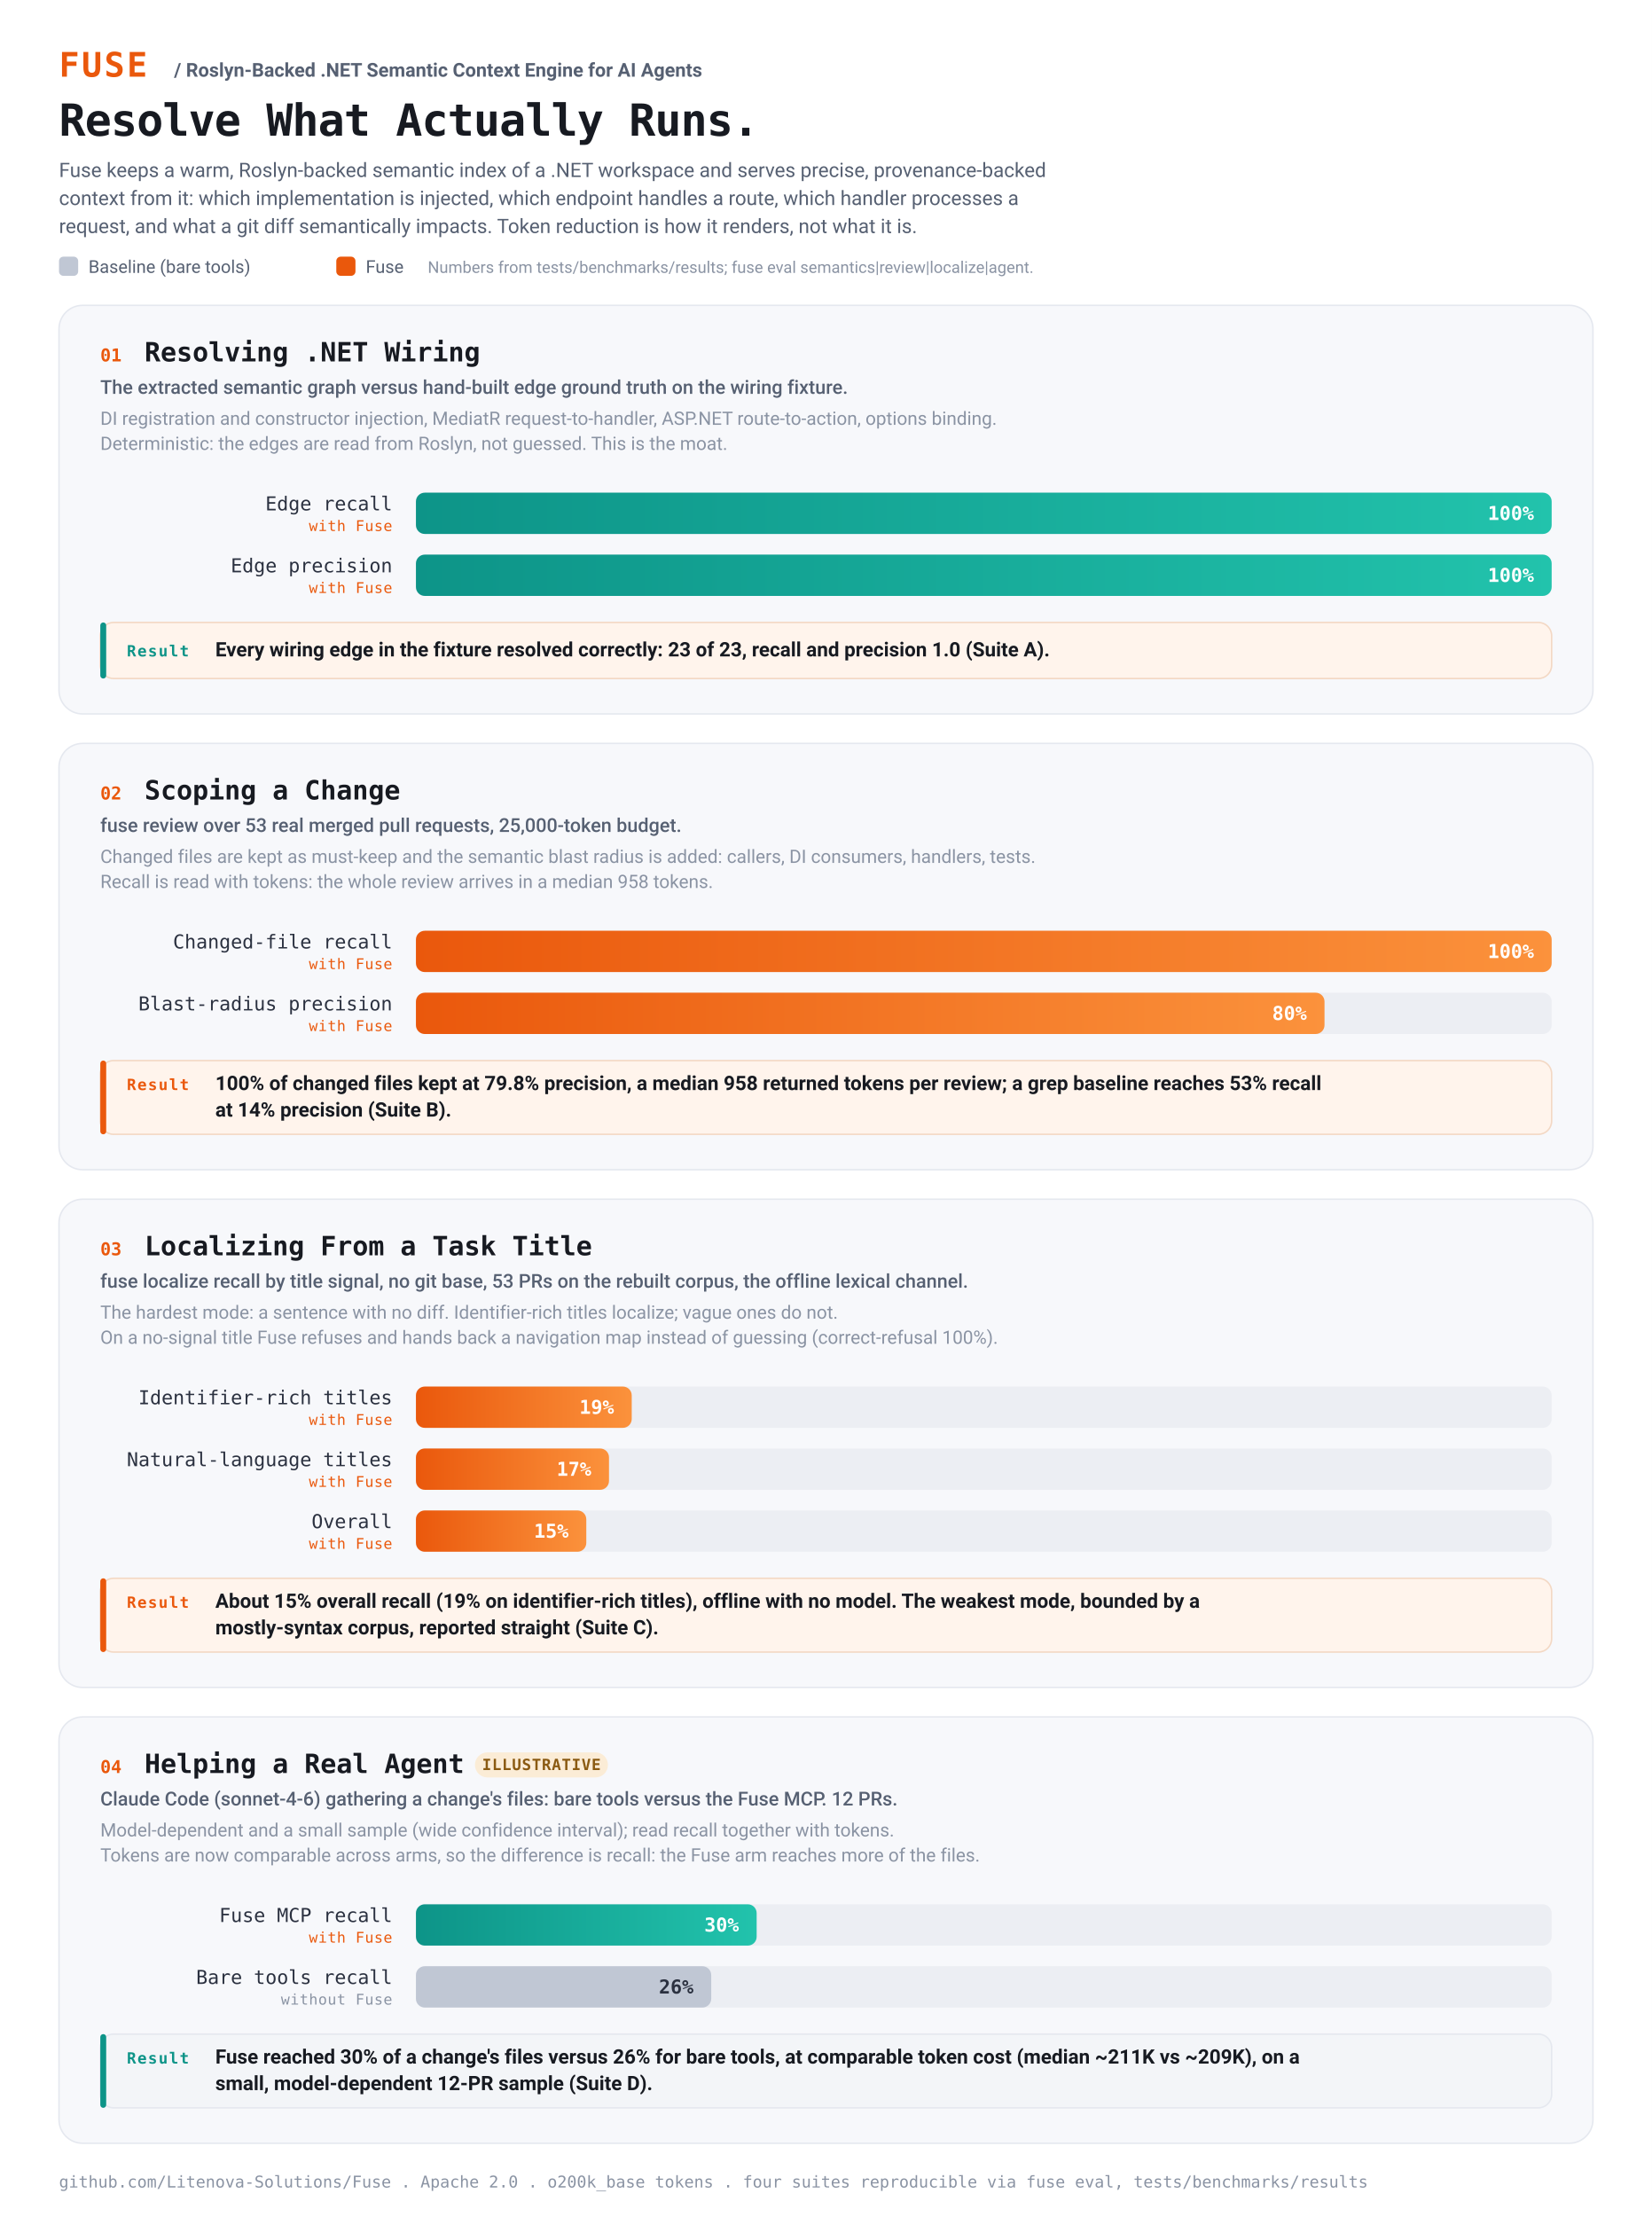
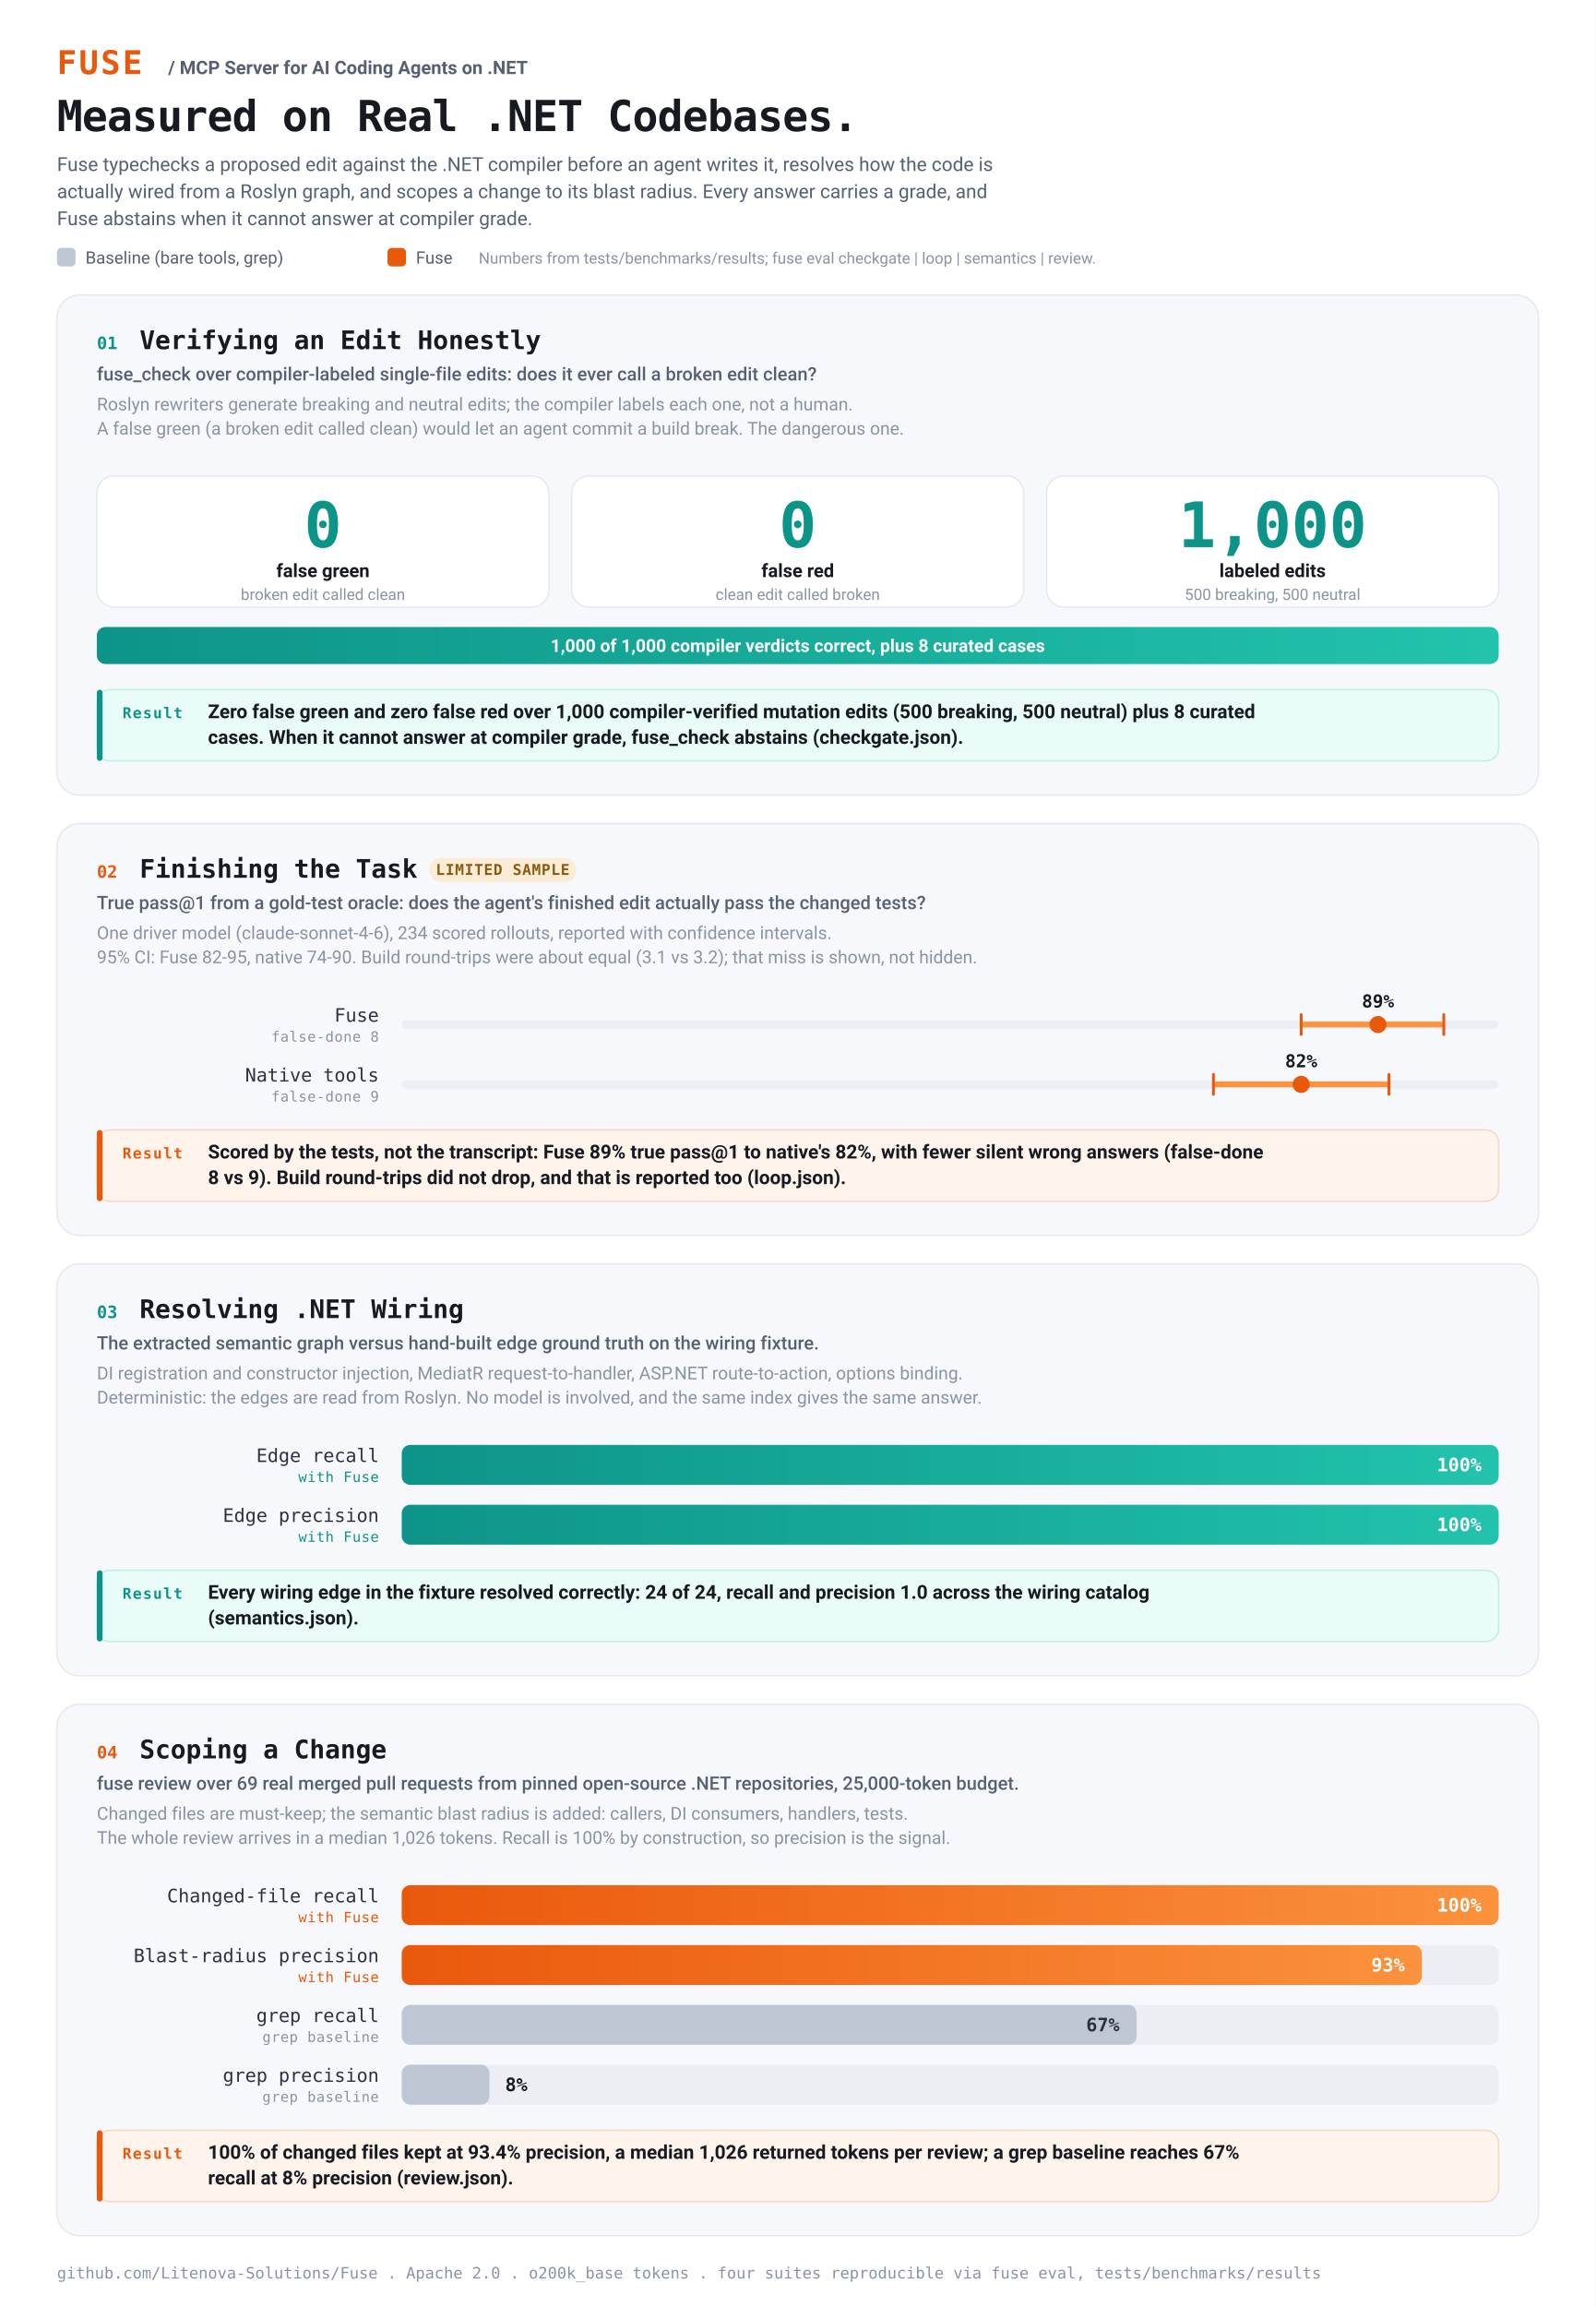
- <svg xmlns="http://www.w3.org/2000/svg" width="1120" height="1503" viewBox="0 0 1120 1503" font-family="system-ui,-apple-system,'Segoe UI',Roboto,sans-serif">
-   <rect x="0" y="0" width="1120" height="1503" fill="#ffffff" />
+ <svg xmlns="http://www.w3.org/2000/svg" width="1120" height="1619" viewBox="0 0 1120 1619" font-family="system-ui,-apple-system,'Segoe UI',Roboto,sans-serif">
+   <rect x="0" y="0" width="1120" height="1619" fill="#ffffff" />
  <text x="40.0" y="52.0" font-family="ui-monospace,'Cascadia Code','SF Mono','JetBrains Mono',Consolas,monospace" font-size="23" fill="#ea580c" text-anchor="start" font-weight="800" letter-spacing="1.5">FUSE</text>
-   <text x="118.0" y="52.0" font-family="system-ui,-apple-system,'Segoe UI',Roboto,sans-serif" font-size="13" fill="#566072" text-anchor="start" font-weight="600">/  Roslyn-Backed .NET Semantic Context Engine for AI Agents</text>
-   <text x="40.0" y="92.0" font-family="ui-monospace,'Cascadia Code','SF Mono','JetBrains Mono',Consolas,monospace" font-size="30" fill="#171a21" text-anchor="start" font-weight="800" letter-spacing="-0.5">Resolve What Actually Runs.</text>
-   <text x="40.0" y="120.0" font-family="system-ui,-apple-system,'Segoe UI',Roboto,sans-serif" font-size="13.5" fill="#566072" text-anchor="start" font-weight="400">Fuse keeps a warm, Roslyn-backed semantic index of a .NET workspace and serves precise, provenance-backed</text>
-   <text x="40.0" y="139.0" font-family="system-ui,-apple-system,'Segoe UI',Roboto,sans-serif" font-size="13.5" fill="#566072" text-anchor="start" font-weight="400">context from it: which implementation is injected, which endpoint handles a route, which handler processes a</text>
-   <text x="40.0" y="158.0" font-family="system-ui,-apple-system,'Segoe UI',Roboto,sans-serif" font-size="13.5" fill="#566072" text-anchor="start" font-weight="400">request, and what a git diff semantically impacts. Token reduction is how it renders, not what it is.</text>
+   <text x="118.0" y="52.0" font-family="system-ui,-apple-system,'Segoe UI',Roboto,sans-serif" font-size="13" fill="#566072" text-anchor="start" font-weight="600">/  MCP Server for AI Coding Agents on .NET</text>
+   <text x="40.0" y="92.0" font-family="ui-monospace,'Cascadia Code','SF Mono','JetBrains Mono',Consolas,monospace" font-size="30" fill="#171a21" text-anchor="start" font-weight="800" letter-spacing="-0.5">Measured on Real .NET Codebases.</text>
+   <text x="40.0" y="120.0" font-family="system-ui,-apple-system,'Segoe UI',Roboto,sans-serif" font-size="13.5" fill="#566072" text-anchor="start" font-weight="400">Fuse typechecks a proposed edit against the .NET compiler before an agent writes it, resolves how the code is</text>
+   <text x="40.0" y="139.0" font-family="system-ui,-apple-system,'Segoe UI',Roboto,sans-serif" font-size="13.5" fill="#566072" text-anchor="start" font-weight="400">actually wired from a Roslyn graph, and scopes a change to its blast radius. Every answer carries a grade, and</text>
+   <text x="40.0" y="158.0" font-family="system-ui,-apple-system,'Segoe UI',Roboto,sans-serif" font-size="13.5" fill="#566072" text-anchor="start" font-weight="400">Fuse abstains when it cannot answer at compiler grade.</text>
  <rect x="40.0" y="174.0" width="13.0" height="13.0" rx="3" fill="#c0c7d4" />
-   <text x="60.0" y="185.0" font-family="system-ui,-apple-system,'Segoe UI',Roboto,sans-serif" font-size="12" fill="#566072" text-anchor="start" font-weight="400">Baseline (bare tools)</text>
-   <rect x="228.0" y="174.0" width="13.0" height="13.0" rx="3" fill="#ea580c" />
-   <text x="248.0" y="185.0" font-family="system-ui,-apple-system,'Segoe UI',Roboto,sans-serif" font-size="12" fill="#566072" text-anchor="start" font-weight="400">Fuse</text>
-   <text x="290.0" y="185.0" font-family="system-ui,-apple-system,'Segoe UI',Roboto,sans-serif" font-size="11" fill="#8a93a3" text-anchor="start" font-weight="400">Numbers from tests/benchmarks/results; fuse eval semantics|review|localize|agent.</text>
-   <rect x="40.0" y="207.0" width="1040.0" height="277.0" rx="16" stroke="#e5e8ef" stroke-width="1" fill="#f7f8fb" />
-   <text x="68.0" y="245.0" font-family="ui-monospace,'Cascadia Code','SF Mono','JetBrains Mono',Consolas,monospace" font-size="12" fill="#ea580c" text-anchor="start" font-weight="700">01</text>
-   <text x="98.0" y="245.0" font-family="ui-monospace,'Cascadia Code','SF Mono','JetBrains Mono',Consolas,monospace" font-size="18" fill="#171a21" text-anchor="start" font-weight="700">Resolving .NET Wiring</text>
-   <text x="68.0" y="267.0" font-family="system-ui,-apple-system,'Segoe UI',Roboto,sans-serif" font-size="13" fill="#566072" text-anchor="start" font-weight="500">The extracted semantic graph versus hand-built edge ground truth on the wiring fixture.</text>
-   <text x="68.0" y="288.0" font-family="system-ui,-apple-system,'Segoe UI',Roboto,sans-serif" font-size="12.5" fill="#8a93a3" text-anchor="start" font-weight="400">DI registration and constructor injection, MediatR request-to-handler, ASP.NET route-to-action, options binding.</text>
-   <text x="68.0" y="305.0" font-family="system-ui,-apple-system,'Segoe UI',Roboto,sans-serif" font-size="12.5" fill="#8a93a3" text-anchor="start" font-weight="400">Deterministic: the edges are read from Roslyn, not guessed. This is the moat.</text>
-   <text x="266.0" y="346.0" font-family="ui-monospace,'Cascadia Code','SF Mono','JetBrains Mono',Consolas,monospace" font-size="13" fill="#2b3140" text-anchor="end" font-weight="500">Edge recall</text>
-   <text x="266.0" y="360.0" font-family="ui-monospace,'Cascadia Code','SF Mono','JetBrains Mono',Consolas,monospace" font-size="10" fill="#ea580c" text-anchor="end" font-weight="400" letter-spacing="0.03em">with Fuse</text>
-   <rect x="282.0" y="334.0" width="770.0" height="28.0" rx="6" fill="#eceef3" />
+   <text x="60.0" y="185.0" font-family="system-ui,-apple-system,'Segoe UI',Roboto,sans-serif" font-size="12" fill="#566072" text-anchor="start" font-weight="400">Baseline (bare tools, grep)</text>
+   <rect x="272.0" y="174.0" width="13.0" height="13.0" rx="3" fill="#ea580c" />
+   <text x="292.0" y="185.0" font-family="system-ui,-apple-system,'Segoe UI',Roboto,sans-serif" font-size="12" fill="#566072" text-anchor="start" font-weight="400">Fuse</text>
+   <text x="336.0" y="185.0" font-family="system-ui,-apple-system,'Segoe UI',Roboto,sans-serif" font-size="11" fill="#8a93a3" text-anchor="start" font-weight="400">Numbers from tests/benchmarks/results; fuse eval checkgate | loop | semantics | review.</text>
+   <rect x="40.0" y="207.0" width="1040.0" height="351.0" rx="16" stroke="#e5e8ef" stroke-width="1" fill="#f7f8fb" />
+   <text x="68.0" y="245.0" font-family="ui-monospace,'Cascadia Code','SF Mono','JetBrains Mono',Consolas,monospace" font-size="12" fill="#0d9488" text-anchor="start" font-weight="700">01</text>
+   <text x="98.0" y="245.0" font-family="ui-monospace,'Cascadia Code','SF Mono','JetBrains Mono',Consolas,monospace" font-size="18" fill="#171a21" text-anchor="start" font-weight="700">Verifying an Edit Honestly</text>
+   <text x="68.0" y="267.0" font-family="system-ui,-apple-system,'Segoe UI',Roboto,sans-serif" font-size="13" fill="#566072" text-anchor="start" font-weight="500">fuse_check over compiler-labeled single-file edits: does it ever call a broken edit clean?</text>
+   <text x="68.0" y="288.0" font-family="system-ui,-apple-system,'Segoe UI',Roboto,sans-serif" font-size="12.5" fill="#8a93a3" text-anchor="start" font-weight="400">Roslyn rewriters generate breaking and neutral edits; the compiler labels each one, not a human.</text>
+   <text x="68.0" y="305.0" font-family="system-ui,-apple-system,'Segoe UI',Roboto,sans-serif" font-size="12.5" fill="#8a93a3" text-anchor="start" font-weight="400">A false green (a broken edit called clean) would let an agent commit a build break. The dangerous one.</text>
+   <rect x="68.0" y="334.0" width="317.3" height="92.0" rx="12" stroke="#e5e8ef" stroke-width="1" fill="#ffffff" />
+   <text x="226.7" y="384.0" font-family="ui-monospace,'Cascadia Code','SF Mono','JetBrains Mono',Consolas,monospace" font-size="44" fill="#0d9488" text-anchor="middle" font-weight="800">0</text>
+   <text x="226.7" y="405.0" font-family="system-ui,-apple-system,'Segoe UI',Roboto,sans-serif" font-size="13" fill="#171a21" text-anchor="middle" font-weight="700">false green</text>
+   <text x="226.7" y="421.0" font-family="system-ui,-apple-system,'Segoe UI',Roboto,sans-serif" font-size="11" fill="#8a93a3" text-anchor="middle" font-weight="400">broken edit called clean</text>
+   <rect x="401.3" y="334.0" width="317.3" height="92.0" rx="12" stroke="#e5e8ef" stroke-width="1" fill="#ffffff" />
+   <text x="560.0" y="384.0" font-family="ui-monospace,'Cascadia Code','SF Mono','JetBrains Mono',Consolas,monospace" font-size="44" fill="#0d9488" text-anchor="middle" font-weight="800">0</text>
+   <text x="560.0" y="405.0" font-family="system-ui,-apple-system,'Segoe UI',Roboto,sans-serif" font-size="13" fill="#171a21" text-anchor="middle" font-weight="700">false red</text>
+   <text x="560.0" y="421.0" font-family="system-ui,-apple-system,'Segoe UI',Roboto,sans-serif" font-size="11" fill="#8a93a3" text-anchor="middle" font-weight="400">clean edit called broken</text>
+   <rect x="734.7" y="334.0" width="317.3" height="92.0" rx="12" stroke="#e5e8ef" stroke-width="1" fill="#ffffff" />
+   <text x="893.3" y="384.0" font-family="ui-monospace,'Cascadia Code','SF Mono','JetBrains Mono',Consolas,monospace" font-size="44" fill="#0d9488" text-anchor="middle" font-weight="800">1,000</text>
+   <text x="893.3" y="405.0" font-family="system-ui,-apple-system,'Segoe UI',Roboto,sans-serif" font-size="13" fill="#171a21" text-anchor="middle" font-weight="700">labeled edits</text>
+   <text x="893.3" y="421.0" font-family="system-ui,-apple-system,'Segoe UI',Roboto,sans-serif" font-size="11" fill="#8a93a3" text-anchor="middle" font-weight="400">500 breaking, 500 neutral</text>
+   <rect x="68.0" y="440.0" width="984.0" height="26.0" rx="6" fill="#eceef3" />
  <linearGradient id="g1" x1="0" y1="0" x2="1" y2="0">
    <stop offset="0" stop-color="#0d9488" />
    <stop offset="1" stop-color="#22c3ac" />
  </linearGradient>
-   <rect x="282.0" y="334.0" width="770.0" height="28.0" rx="6" fill="url(#g1)" />
-   <text x="1040.0" y="352.5" font-family="ui-monospace,'Cascadia Code','SF Mono','JetBrains Mono',Consolas,monospace" font-size="13" fill="#ffffff" text-anchor="end" font-weight="700">100%</text>
-   <text x="266.0" y="388.0" font-family="ui-monospace,'Cascadia Code','SF Mono','JetBrains Mono',Consolas,monospace" font-size="13" fill="#2b3140" text-anchor="end" font-weight="500">Edge precision</text>
-   <text x="266.0" y="402.0" font-family="ui-monospace,'Cascadia Code','SF Mono','JetBrains Mono',Consolas,monospace" font-size="10" fill="#ea580c" text-anchor="end" font-weight="400" letter-spacing="0.03em">with Fuse</text>
-   <rect x="282.0" y="376.0" width="770.0" height="28.0" rx="6" fill="#eceef3" />
+   <rect x="68.0" y="440.0" width="984.0" height="26.0" rx="6" fill="url(#g1)" />
+   <text x="560.0" y="457.5" font-family="system-ui,-apple-system,'Segoe UI',Roboto,sans-serif" font-size="12.5" fill="#ffffff" text-anchor="middle" font-weight="700">1,000 of 1,000 compiler verdicts correct, plus 8 curated cases</text>
+   <rect x="68.0" y="484.0" width="984.0" height="50.0" rx="9" stroke="#bfeee4" stroke-width="1" fill="#eafcf8" />
+   <rect x="68.0" y="484.0" width="4.0" height="50.0" rx="2" fill="#0d9488" />
+   <text x="86.0" y="504.0" font-family="ui-monospace,'Cascadia Code','SF Mono','JetBrains Mono',Consolas,monospace" font-size="10.5" fill="#0d9488" text-anchor="start" font-weight="700" letter-spacing="0.08em">Result</text>
+   <text x="146.0" y="504.0" font-family="system-ui,-apple-system,'Segoe UI',Roboto,sans-serif" font-size="13.5" fill="#171a21" text-anchor="start" font-weight="600">Zero false green and zero false red over 1,000 compiler-verified mutation edits (500 breaking, 500 neutral) plus 8 curated</text>
+   <text x="146.0" y="522.0" font-family="system-ui,-apple-system,'Segoe UI',Roboto,sans-serif" font-size="13.5" fill="#171a21" text-anchor="start" font-weight="600">cases. When it cannot answer at compiler grade, fuse_check abstains (checkgate.json).</text>
+   <rect x="40.0" y="578.0" width="1040.0" height="289.0" rx="16" stroke="#e5e8ef" stroke-width="1" fill="#f7f8fb" />
+   <text x="68.0" y="616.0" font-family="ui-monospace,'Cascadia Code','SF Mono','JetBrains Mono',Consolas,monospace" font-size="12" fill="#ea580c" text-anchor="start" font-weight="700">02</text>
+   <text x="98.0" y="616.0" font-family="ui-monospace,'Cascadia Code','SF Mono','JetBrains Mono',Consolas,monospace" font-size="18" fill="#171a21" text-anchor="start" font-weight="700">Finishing the Task</text>
+   <rect x="301.2" y="602.0" width="103.4" height="17.0" rx="8.5" fill="#fbecd6" />
+   <text x="352.9" y="614.0" font-family="ui-monospace,'Cascadia Code','SF Mono','JetBrains Mono',Consolas,monospace" font-size="10.5" fill="#8a5a12" text-anchor="middle" font-weight="600" letter-spacing="0.04em">LIMITED SAMPLE</text>
+   <text x="68.0" y="638.0" font-family="system-ui,-apple-system,'Segoe UI',Roboto,sans-serif" font-size="13" fill="#566072" text-anchor="start" font-weight="500">True pass@1 from a gold-test oracle: does the agent's finished edit actually pass the changed tests?</text>
+   <text x="68.0" y="659.0" font-family="system-ui,-apple-system,'Segoe UI',Roboto,sans-serif" font-size="12.5" fill="#8a93a3" text-anchor="start" font-weight="400">One driver model (claude-sonnet-4-6), 234 scored rollouts, reported with confidence intervals.</text>
+   <text x="68.0" y="676.0" font-family="system-ui,-apple-system,'Segoe UI',Roboto,sans-serif" font-size="12.5" fill="#8a93a3" text-anchor="start" font-weight="400">95% CI: Fuse 82-95, native 74-90. Build round-trips were about equal (3.1 vs 3.2); that miss is shown, not hidden.</text>
+   <text x="266.0" y="717.0" font-family="ui-monospace,'Cascadia Code','SF Mono','JetBrains Mono',Consolas,monospace" font-size="13" fill="#2b3140" text-anchor="end" font-weight="500">Fuse</text>
+   <text x="266.0" y="731.0" font-family="ui-monospace,'Cascadia Code','SF Mono','JetBrains Mono',Consolas,monospace" font-size="10" fill="#8a93a3" text-anchor="end" font-weight="400" letter-spacing="0.03em">false-done 8</text>
+   <rect x="282.0" y="716.0" width="770.0" height="6.0" rx="3" fill="#eceef3" />
+   <rect x="913.4" y="717.0" width="100.1" height="4.0" rx="2" fill="#fb923c" />
+   <line x1="913.4" y1="712.0" x2="913.4" y2="726.0" stroke="#ea580c" stroke-width="2" stroke-linecap="round" />
+   <line x1="1013.5" y1="712.0" x2="1013.5" y2="726.0" stroke="#ea580c" stroke-width="2" stroke-linecap="round" />
+   <circle cx="967.3" cy="719.0" r="6" fill="#ea580c" />
+   <text x="967.3" y="707.0" font-family="ui-monospace,'Cascadia Code','SF Mono','JetBrains Mono',Consolas,monospace" font-size="12.5" fill="#171a21" text-anchor="middle" font-weight="700">89%</text>
+   <text x="266.0" y="759.0" font-family="ui-monospace,'Cascadia Code','SF Mono','JetBrains Mono',Consolas,monospace" font-size="13" fill="#2b3140" text-anchor="end" font-weight="500">Native tools</text>
+   <text x="266.0" y="773.0" font-family="ui-monospace,'Cascadia Code','SF Mono','JetBrains Mono',Consolas,monospace" font-size="10" fill="#8a93a3" text-anchor="end" font-weight="400" letter-spacing="0.03em">false-done 9</text>
+   <rect x="282.0" y="758.0" width="770.0" height="6.0" rx="3" fill="#eceef3" />
+   <rect x="851.8" y="759.0" width="123.2" height="4.0" rx="2" fill="#fb923c" />
+   <line x1="851.8" y1="754.0" x2="851.8" y2="768.0" stroke="#ea580c" stroke-width="2" stroke-linecap="round" />
+   <line x1="975.0" y1="754.0" x2="975.0" y2="768.0" stroke="#ea580c" stroke-width="2" stroke-linecap="round" />
+   <circle cx="913.4" cy="761.0" r="6" fill="#ea580c" />
+   <text x="913.4" y="749.0" font-family="ui-monospace,'Cascadia Code','SF Mono','JetBrains Mono',Consolas,monospace" font-size="12.5" fill="#171a21" text-anchor="middle" font-weight="700">82%</text>
+   <rect x="68.0" y="793.0" width="984.0" height="50.0" rx="9" stroke="#f3d8c4" stroke-width="1" fill="#fff4ec" />
+   <rect x="68.0" y="793.0" width="4.0" height="50.0" rx="2" fill="#ea580c" />
+   <text x="86.0" y="813.0" font-family="ui-monospace,'Cascadia Code','SF Mono','JetBrains Mono',Consolas,monospace" font-size="10.5" fill="#ea580c" text-anchor="start" font-weight="700" letter-spacing="0.08em">Result</text>
+   <text x="146.0" y="813.0" font-family="system-ui,-apple-system,'Segoe UI',Roboto,sans-serif" font-size="13.5" fill="#171a21" text-anchor="start" font-weight="600">Scored by the tests, not the transcript: Fuse 89% true pass@1 to native's 82%, with fewer silent wrong answers (false-done</text>
+   <text x="146.0" y="831.0" font-family="system-ui,-apple-system,'Segoe UI',Roboto,sans-serif" font-size="13.5" fill="#171a21" text-anchor="start" font-weight="600">8 vs 9). Build round-trips did not drop, and that is reported too (loop.json).</text>
+   <rect x="40.0" y="887.0" width="1040.0" height="289.0" rx="16" stroke="#e5e8ef" stroke-width="1" fill="#f7f8fb" />
+   <text x="68.0" y="925.0" font-family="ui-monospace,'Cascadia Code','SF Mono','JetBrains Mono',Consolas,monospace" font-size="12" fill="#0d9488" text-anchor="start" font-weight="700">03</text>
+   <text x="98.0" y="925.0" font-family="ui-monospace,'Cascadia Code','SF Mono','JetBrains Mono',Consolas,monospace" font-size="18" fill="#171a21" text-anchor="start" font-weight="700">Resolving .NET Wiring</text>
+   <text x="68.0" y="947.0" font-family="system-ui,-apple-system,'Segoe UI',Roboto,sans-serif" font-size="13" fill="#566072" text-anchor="start" font-weight="500">The extracted semantic graph versus hand-built edge ground truth on the wiring fixture.</text>
+   <text x="68.0" y="968.0" font-family="system-ui,-apple-system,'Segoe UI',Roboto,sans-serif" font-size="12.5" fill="#8a93a3" text-anchor="start" font-weight="400">DI registration and constructor injection, MediatR request-to-handler, ASP.NET route-to-action, options binding.</text>
+   <text x="68.0" y="985.0" font-family="system-ui,-apple-system,'Segoe UI',Roboto,sans-serif" font-size="12.5" fill="#8a93a3" text-anchor="start" font-weight="400">Deterministic: the edges are read from Roslyn. No model is involved, and the same index gives the same answer.</text>
+   <text x="266.0" y="1026.0" font-family="ui-monospace,'Cascadia Code','SF Mono','JetBrains Mono',Consolas,monospace" font-size="13" fill="#2b3140" text-anchor="end" font-weight="500">Edge recall</text>
+   <text x="266.0" y="1040.0" font-family="ui-monospace,'Cascadia Code','SF Mono','JetBrains Mono',Consolas,monospace" font-size="10" fill="#0d9488" text-anchor="end" font-weight="400" letter-spacing="0.03em">with Fuse</text>
+   <rect x="282.0" y="1014.0" width="770.0" height="28.0" rx="6" fill="#eceef3" />
  <linearGradient id="g2" x1="0" y1="0" x2="1" y2="0">
    <stop offset="0" stop-color="#0d9488" />
    <stop offset="1" stop-color="#22c3ac" />
  </linearGradient>
-   <rect x="282.0" y="376.0" width="770.0" height="28.0" rx="6" fill="url(#g2)" />
-   <text x="1040.0" y="394.5" font-family="ui-monospace,'Cascadia Code','SF Mono','JetBrains Mono',Consolas,monospace" font-size="13" fill="#ffffff" text-anchor="end" font-weight="700">100%</text>
-   <rect x="68.0" y="422.0" width="984.0" height="38.0" rx="9" stroke="#f3d8c4" stroke-width="1" fill="#fff4ec" />
-   <rect x="68.0" y="422.0" width="4.0" height="38.0" rx="2" fill="#0d9488" />
-   <text x="86.0" y="445.0" font-family="ui-monospace,'Cascadia Code','SF Mono','JetBrains Mono',Consolas,monospace" font-size="10.5" fill="#0d9488" text-anchor="start" font-weight="700" letter-spacing="0.08em">Result</text>
-   <text x="146.0" y="445.0" font-family="system-ui,-apple-system,'Segoe UI',Roboto,sans-serif" font-size="13.5" fill="#171a21" text-anchor="start" font-weight="600">Every wiring edge in the fixture resolved correctly: 23 of 23, recall and precision 1.0 (Suite A).</text>
-   <rect x="40.0" y="504.0" width="1040.0" height="289.0" rx="16" stroke="#e5e8ef" stroke-width="1" fill="#f7f8fb" />
-   <text x="68.0" y="542.0" font-family="ui-monospace,'Cascadia Code','SF Mono','JetBrains Mono',Consolas,monospace" font-size="12" fill="#ea580c" text-anchor="start" font-weight="700">02</text>
-   <text x="98.0" y="542.0" font-family="ui-monospace,'Cascadia Code','SF Mono','JetBrains Mono',Consolas,monospace" font-size="18" fill="#171a21" text-anchor="start" font-weight="700">Scoping a Change</text>
-   <text x="68.0" y="564.0" font-family="system-ui,-apple-system,'Segoe UI',Roboto,sans-serif" font-size="13" fill="#566072" text-anchor="start" font-weight="500">fuse review over 53 real merged pull requests, 25,000-token budget.</text>
-   <text x="68.0" y="585.0" font-family="system-ui,-apple-system,'Segoe UI',Roboto,sans-serif" font-size="12.5" fill="#8a93a3" text-anchor="start" font-weight="400">Changed files are kept as must-keep and the semantic blast radius is added: callers, DI consumers, handlers, tests.</text>
-   <text x="68.0" y="602.0" font-family="system-ui,-apple-system,'Segoe UI',Roboto,sans-serif" font-size="12.5" fill="#8a93a3" text-anchor="start" font-weight="400">Recall is read with tokens: the whole review arrives in a median 958 tokens.</text>
-   <text x="266.0" y="643.0" font-family="ui-monospace,'Cascadia Code','SF Mono','JetBrains Mono',Consolas,monospace" font-size="13" fill="#2b3140" text-anchor="end" font-weight="500">Changed-file recall</text>
-   <text x="266.0" y="657.0" font-family="ui-monospace,'Cascadia Code','SF Mono','JetBrains Mono',Consolas,monospace" font-size="10" fill="#ea580c" text-anchor="end" font-weight="400" letter-spacing="0.03em">with Fuse</text>
-   <rect x="282.0" y="631.0" width="770.0" height="28.0" rx="6" fill="#eceef3" />
+   <rect x="282.0" y="1014.0" width="770.0" height="28.0" rx="6" fill="url(#g2)" />
+   <text x="1040.0" y="1032.5" font-family="ui-monospace,'Cascadia Code','SF Mono','JetBrains Mono',Consolas,monospace" font-size="13" fill="#ffffff" text-anchor="end" font-weight="700">100%</text>
+   <text x="266.0" y="1068.0" font-family="ui-monospace,'Cascadia Code','SF Mono','JetBrains Mono',Consolas,monospace" font-size="13" fill="#2b3140" text-anchor="end" font-weight="500">Edge precision</text>
+   <text x="266.0" y="1082.0" font-family="ui-monospace,'Cascadia Code','SF Mono','JetBrains Mono',Consolas,monospace" font-size="10" fill="#0d9488" text-anchor="end" font-weight="400" letter-spacing="0.03em">with Fuse</text>
+   <rect x="282.0" y="1056.0" width="770.0" height="28.0" rx="6" fill="#eceef3" />
  <linearGradient id="g3" x1="0" y1="0" x2="1" y2="0">
-     <stop offset="0" stop-color="#ea580c" />
-     <stop offset="1" stop-color="#fb923c" />
+     <stop offset="0" stop-color="#0d9488" />
+     <stop offset="1" stop-color="#22c3ac" />
  </linearGradient>
-   <rect x="282.0" y="631.0" width="770.0" height="28.0" rx="6" fill="url(#g3)" />
-   <text x="1040.0" y="649.5" font-family="ui-monospace,'Cascadia Code','SF Mono','JetBrains Mono',Consolas,monospace" font-size="13" fill="#ffffff" text-anchor="end" font-weight="700">100%</text>
-   <text x="266.0" y="685.0" font-family="ui-monospace,'Cascadia Code','SF Mono','JetBrains Mono',Consolas,monospace" font-size="13" fill="#2b3140" text-anchor="end" font-weight="500">Blast-radius precision</text>
-   <text x="266.0" y="699.0" font-family="ui-monospace,'Cascadia Code','SF Mono','JetBrains Mono',Consolas,monospace" font-size="10" fill="#ea580c" text-anchor="end" font-weight="400" letter-spacing="0.03em">with Fuse</text>
-   <rect x="282.0" y="673.0" width="770.0" height="28.0" rx="6" fill="#eceef3" />
+   <rect x="282.0" y="1056.0" width="770.0" height="28.0" rx="6" fill="url(#g3)" />
+   <text x="1040.0" y="1074.5" font-family="ui-monospace,'Cascadia Code','SF Mono','JetBrains Mono',Consolas,monospace" font-size="13" fill="#ffffff" text-anchor="end" font-weight="700">100%</text>
+   <rect x="68.0" y="1102.0" width="984.0" height="50.0" rx="9" stroke="#bfeee4" stroke-width="1" fill="#eafcf8" />
+   <rect x="68.0" y="1102.0" width="4.0" height="50.0" rx="2" fill="#0d9488" />
+   <text x="86.0" y="1122.0" font-family="ui-monospace,'Cascadia Code','SF Mono','JetBrains Mono',Consolas,monospace" font-size="10.5" fill="#0d9488" text-anchor="start" font-weight="700" letter-spacing="0.08em">Result</text>
+   <text x="146.0" y="1122.0" font-family="system-ui,-apple-system,'Segoe UI',Roboto,sans-serif" font-size="13.5" fill="#171a21" text-anchor="start" font-weight="600">Every wiring edge in the fixture resolved correctly: 24 of 24, recall and precision 1.0 across the wiring catalog</text>
+   <text x="146.0" y="1140.0" font-family="system-ui,-apple-system,'Segoe UI',Roboto,sans-serif" font-size="13.5" fill="#171a21" text-anchor="start" font-weight="600">(semantics.json).</text>
+   <rect x="40.0" y="1196.0" width="1040.0" height="373.0" rx="16" stroke="#e5e8ef" stroke-width="1" fill="#f7f8fb" />
+   <text x="68.0" y="1234.0" font-family="ui-monospace,'Cascadia Code','SF Mono','JetBrains Mono',Consolas,monospace" font-size="12" fill="#ea580c" text-anchor="start" font-weight="700">04</text>
+   <text x="98.0" y="1234.0" font-family="ui-monospace,'Cascadia Code','SF Mono','JetBrains Mono',Consolas,monospace" font-size="18" fill="#171a21" text-anchor="start" font-weight="700">Scoping a Change</text>
+   <text x="68.0" y="1256.0" font-family="system-ui,-apple-system,'Segoe UI',Roboto,sans-serif" font-size="13" fill="#566072" text-anchor="start" font-weight="500">fuse review over 69 real merged pull requests from pinned open-source .NET repositories, 25,000-token budget.</text>
+   <text x="68.0" y="1277.0" font-family="system-ui,-apple-system,'Segoe UI',Roboto,sans-serif" font-size="12.5" fill="#8a93a3" text-anchor="start" font-weight="400">Changed files are must-keep; the semantic blast radius is added: callers, DI consumers, handlers, tests.</text>
+   <text x="68.0" y="1294.0" font-family="system-ui,-apple-system,'Segoe UI',Roboto,sans-serif" font-size="12.5" fill="#8a93a3" text-anchor="start" font-weight="400">The whole review arrives in a median 1,026 tokens. Recall is 100% by construction, so precision is the signal.</text>
+   <text x="266.0" y="1335.0" font-family="ui-monospace,'Cascadia Code','SF Mono','JetBrains Mono',Consolas,monospace" font-size="13" fill="#2b3140" text-anchor="end" font-weight="500">Changed-file recall</text>
+   <text x="266.0" y="1349.0" font-family="ui-monospace,'Cascadia Code','SF Mono','JetBrains Mono',Consolas,monospace" font-size="10" fill="#ea580c" text-anchor="end" font-weight="400" letter-spacing="0.03em">with Fuse</text>
+   <rect x="282.0" y="1323.0" width="770.0" height="28.0" rx="6" fill="#eceef3" />
  <linearGradient id="g4" x1="0" y1="0" x2="1" y2="0">
    <stop offset="0" stop-color="#ea580c" />
    <stop offset="1" stop-color="#fb923c" />
  </linearGradient>
-   <rect x="282.0" y="673.0" width="616.0" height="28.0" rx="6" fill="url(#g4)" />
-   <text x="886.0" y="691.5" font-family="ui-monospace,'Cascadia Code','SF Mono','JetBrains Mono',Consolas,monospace" font-size="13" fill="#ffffff" text-anchor="end" font-weight="700">80%</text>
-   <rect x="68.0" y="719.0" width="984.0" height="50.0" rx="9" stroke="#f3d8c4" stroke-width="1" fill="#fff4ec" />
-   <rect x="68.0" y="719.0" width="4.0" height="50.0" rx="2" fill="#ea580c" />
-   <text x="86.0" y="739.0" font-family="ui-monospace,'Cascadia Code','SF Mono','JetBrains Mono',Consolas,monospace" font-size="10.5" fill="#ea580c" text-anchor="start" font-weight="700" letter-spacing="0.08em">Result</text>
-   <text x="146.0" y="739.0" font-family="system-ui,-apple-system,'Segoe UI',Roboto,sans-serif" font-size="13.5" fill="#171a21" text-anchor="start" font-weight="600">100% of changed files kept at 79.8% precision, a median 958 returned tokens per review; a grep baseline reaches 53% recall</text>
-   <text x="146.0" y="757.0" font-family="system-ui,-apple-system,'Segoe UI',Roboto,sans-serif" font-size="13.5" fill="#171a21" text-anchor="start" font-weight="600">at 14% precision (Suite B).</text>
-   <rect x="40.0" y="813.0" width="1040.0" height="331.0" rx="16" stroke="#e5e8ef" stroke-width="1" fill="#f7f8fb" />
-   <text x="68.0" y="851.0" font-family="ui-monospace,'Cascadia Code','SF Mono','JetBrains Mono',Consolas,monospace" font-size="12" fill="#ea580c" text-anchor="start" font-weight="700">03</text>
-   <text x="98.0" y="851.0" font-family="ui-monospace,'Cascadia Code','SF Mono','JetBrains Mono',Consolas,monospace" font-size="18" fill="#171a21" text-anchor="start" font-weight="700">Localizing From a Task Title</text>
-   <text x="68.0" y="873.0" font-family="system-ui,-apple-system,'Segoe UI',Roboto,sans-serif" font-size="13" fill="#566072" text-anchor="start" font-weight="500">fuse localize recall by title signal, no git base, 53 PRs on the rebuilt corpus, the offline lexical channel.</text>
-   <text x="68.0" y="894.0" font-family="system-ui,-apple-system,'Segoe UI',Roboto,sans-serif" font-size="12.5" fill="#8a93a3" text-anchor="start" font-weight="400">The hardest mode: a sentence with no diff. Identifier-rich titles localize; vague ones do not.</text>
-   <text x="68.0" y="911.0" font-family="system-ui,-apple-system,'Segoe UI',Roboto,sans-serif" font-size="12.5" fill="#8a93a3" text-anchor="start" font-weight="400">On a no-signal title Fuse refuses and hands back a navigation map instead of guessing (correct-refusal 100%).</text>
-   <text x="266.0" y="952.0" font-family="ui-monospace,'Cascadia Code','SF Mono','JetBrains Mono',Consolas,monospace" font-size="13" fill="#2b3140" text-anchor="end" font-weight="500">Identifier-rich titles</text>
-   <text x="266.0" y="966.0" font-family="ui-monospace,'Cascadia Code','SF Mono','JetBrains Mono',Consolas,monospace" font-size="10" fill="#ea580c" text-anchor="end" font-weight="400" letter-spacing="0.03em">with Fuse</text>
-   <rect x="282.0" y="940.0" width="770.0" height="28.0" rx="6" fill="#eceef3" />
+   <rect x="282.0" y="1323.0" width="770.0" height="28.0" rx="6" fill="url(#g4)" />
+   <text x="1040.0" y="1341.5" font-family="ui-monospace,'Cascadia Code','SF Mono','JetBrains Mono',Consolas,monospace" font-size="13" fill="#ffffff" text-anchor="end" font-weight="700">100%</text>
+   <text x="266.0" y="1377.0" font-family="ui-monospace,'Cascadia Code','SF Mono','JetBrains Mono',Consolas,monospace" font-size="13" fill="#2b3140" text-anchor="end" font-weight="500">Blast-radius precision</text>
+   <text x="266.0" y="1391.0" font-family="ui-monospace,'Cascadia Code','SF Mono','JetBrains Mono',Consolas,monospace" font-size="10" fill="#ea580c" text-anchor="end" font-weight="400" letter-spacing="0.03em">with Fuse</text>
+   <rect x="282.0" y="1365.0" width="770.0" height="28.0" rx="6" fill="#eceef3" />
  <linearGradient id="g5" x1="0" y1="0" x2="1" y2="0">
    <stop offset="0" stop-color="#ea580c" />
    <stop offset="1" stop-color="#fb923c" />
  </linearGradient>
-   <rect x="282.0" y="940.0" width="146.3" height="28.0" rx="6" fill="url(#g5)" />
-   <text x="416.3" y="958.5" font-family="ui-monospace,'Cascadia Code','SF Mono','JetBrains Mono',Consolas,monospace" font-size="13" fill="#ffffff" text-anchor="end" font-weight="700">19%</text>
-   <text x="266.0" y="994.0" font-family="ui-monospace,'Cascadia Code','SF Mono','JetBrains Mono',Consolas,monospace" font-size="13" fill="#2b3140" text-anchor="end" font-weight="500">Natural-language titles</text>
-   <text x="266.0" y="1008.0" font-family="ui-monospace,'Cascadia Code','SF Mono','JetBrains Mono',Consolas,monospace" font-size="10" fill="#ea580c" text-anchor="end" font-weight="400" letter-spacing="0.03em">with Fuse</text>
-   <rect x="282.0" y="982.0" width="770.0" height="28.0" rx="6" fill="#eceef3" />
-   <linearGradient id="g6" x1="0" y1="0" x2="1" y2="0">
-     <stop offset="0" stop-color="#ea580c" />
-     <stop offset="1" stop-color="#fb923c" />
-   </linearGradient>
-   <rect x="282.0" y="982.0" width="130.9" height="28.0" rx="6" fill="url(#g6)" />
-   <text x="400.9" y="1000.5" font-family="ui-monospace,'Cascadia Code','SF Mono','JetBrains Mono',Consolas,monospace" font-size="13" fill="#ffffff" text-anchor="end" font-weight="700">17%</text>
-   <text x="266.0" y="1036.0" font-family="ui-monospace,'Cascadia Code','SF Mono','JetBrains Mono',Consolas,monospace" font-size="13" fill="#2b3140" text-anchor="end" font-weight="500">Overall</text>
-   <text x="266.0" y="1050.0" font-family="ui-monospace,'Cascadia Code','SF Mono','JetBrains Mono',Consolas,monospace" font-size="10" fill="#ea580c" text-anchor="end" font-weight="400" letter-spacing="0.03em">with Fuse</text>
-   <rect x="282.0" y="1024.0" width="770.0" height="28.0" rx="6" fill="#eceef3" />
-   <linearGradient id="g7" x1="0" y1="0" x2="1" y2="0">
-     <stop offset="0" stop-color="#ea580c" />
-     <stop offset="1" stop-color="#fb923c" />
-   </linearGradient>
-   <rect x="282.0" y="1024.0" width="115.5" height="28.0" rx="6" fill="url(#g7)" />
-   <text x="385.5" y="1042.5" font-family="ui-monospace,'Cascadia Code','SF Mono','JetBrains Mono',Consolas,monospace" font-size="13" fill="#ffffff" text-anchor="end" font-weight="700">15%</text>
-   <rect x="68.0" y="1070.0" width="984.0" height="50.0" rx="9" stroke="#f3d8c4" stroke-width="1" fill="#fff4ec" />
-   <rect x="68.0" y="1070.0" width="4.0" height="50.0" rx="2" fill="#ea580c" />
-   <text x="86.0" y="1090.0" font-family="ui-monospace,'Cascadia Code','SF Mono','JetBrains Mono',Consolas,monospace" font-size="10.5" fill="#ea580c" text-anchor="start" font-weight="700" letter-spacing="0.08em">Result</text>
-   <text x="146.0" y="1090.0" font-family="system-ui,-apple-system,'Segoe UI',Roboto,sans-serif" font-size="13.5" fill="#171a21" text-anchor="start" font-weight="600">About 15% overall recall (19% on identifier-rich titles), offline with no model. The weakest mode, bounded by a</text>
-   <text x="146.0" y="1108.0" font-family="system-ui,-apple-system,'Segoe UI',Roboto,sans-serif" font-size="13.5" fill="#171a21" text-anchor="start" font-weight="600">mostly-syntax corpus, reported straight (Suite C).</text>
-   <rect x="40.0" y="1164.0" width="1040.0" height="289.0" rx="16" stroke="#e5e8ef" stroke-width="1" fill="#f7f8fb" />
-   <text x="68.0" y="1202.0" font-family="ui-monospace,'Cascadia Code','SF Mono','JetBrains Mono',Consolas,monospace" font-size="12" fill="#ea580c" text-anchor="start" font-weight="700">04</text>
-   <text x="98.0" y="1202.0" font-family="ui-monospace,'Cascadia Code','SF Mono','JetBrains Mono',Consolas,monospace" font-size="18" fill="#171a21" text-anchor="start" font-weight="700">Helping a Real Agent</text>
-   <rect x="322.0" y="1188.0" width="90.2" height="17.0" rx="8.5" fill="#fbecd6" />
-   <text x="367.1" y="1200.0" font-family="ui-monospace,'Cascadia Code','SF Mono','JetBrains Mono',Consolas,monospace" font-size="10.5" fill="#8a5a12" text-anchor="middle" font-weight="600" letter-spacing="0.04em">ILLUSTRATIVE</text>
-   <text x="68.0" y="1224.0" font-family="system-ui,-apple-system,'Segoe UI',Roboto,sans-serif" font-size="13" fill="#566072" text-anchor="start" font-weight="500">Claude Code (sonnet-4-6) gathering a change's files: bare tools versus the Fuse MCP. 12 PRs.</text>
-   <text x="68.0" y="1245.0" font-family="system-ui,-apple-system,'Segoe UI',Roboto,sans-serif" font-size="12.5" fill="#8a93a3" text-anchor="start" font-weight="400">Model-dependent and a small sample (wide confidence interval); read recall together with tokens.</text>
-   <text x="68.0" y="1262.0" font-family="system-ui,-apple-system,'Segoe UI',Roboto,sans-serif" font-size="12.5" fill="#8a93a3" text-anchor="start" font-weight="400">Tokens are now comparable across arms, so the difference is recall: the Fuse arm reaches more of the files.</text>
-   <text x="266.0" y="1303.0" font-family="ui-monospace,'Cascadia Code','SF Mono','JetBrains Mono',Consolas,monospace" font-size="13" fill="#2b3140" text-anchor="end" font-weight="500">Fuse MCP recall</text>
-   <text x="266.0" y="1317.0" font-family="ui-monospace,'Cascadia Code','SF Mono','JetBrains Mono',Consolas,monospace" font-size="10" fill="#ea580c" text-anchor="end" font-weight="400" letter-spacing="0.03em">with Fuse</text>
-   <rect x="282.0" y="1291.0" width="770.0" height="28.0" rx="6" fill="#eceef3" />
-   <linearGradient id="g8" x1="0" y1="0" x2="1" y2="0">
-     <stop offset="0" stop-color="#0d9488" />
-     <stop offset="1" stop-color="#22c3ac" />
-   </linearGradient>
-   <rect x="282.0" y="1291.0" width="231.0" height="28.0" rx="6" fill="url(#g8)" />
-   <text x="501.0" y="1309.5" font-family="ui-monospace,'Cascadia Code','SF Mono','JetBrains Mono',Consolas,monospace" font-size="13" fill="#ffffff" text-anchor="end" font-weight="700">30%</text>
-   <text x="266.0" y="1345.0" font-family="ui-monospace,'Cascadia Code','SF Mono','JetBrains Mono',Consolas,monospace" font-size="13" fill="#2b3140" text-anchor="end" font-weight="500">Bare tools recall</text>
-   <text x="266.0" y="1359.0" font-family="ui-monospace,'Cascadia Code','SF Mono','JetBrains Mono',Consolas,monospace" font-size="10" fill="#8a93a3" text-anchor="end" font-weight="400" letter-spacing="0.03em">without Fuse</text>
-   <rect x="282.0" y="1333.0" width="770.0" height="28.0" rx="6" fill="#eceef3" />
-   <rect x="282.0" y="1333.0" width="200.2" height="28.0" rx="6" fill="#c0c7d4" />
-   <text x="470.2" y="1351.5" font-family="ui-monospace,'Cascadia Code','SF Mono','JetBrains Mono',Consolas,monospace" font-size="13" fill="#2b3140" text-anchor="end" font-weight="700">26%</text>
-   <rect x="68.0" y="1379.0" width="984.0" height="50.0" rx="9" stroke="#e5e8ef" stroke-width="1" fill="#f3f5f8" />
-   <rect x="68.0" y="1379.0" width="4.0" height="50.0" rx="2" fill="#0d9488" />
-   <text x="86.0" y="1399.0" font-family="ui-monospace,'Cascadia Code','SF Mono','JetBrains Mono',Consolas,monospace" font-size="10.5" fill="#0d9488" text-anchor="start" font-weight="700" letter-spacing="0.08em">Result</text>
-   <text x="146.0" y="1399.0" font-family="system-ui,-apple-system,'Segoe UI',Roboto,sans-serif" font-size="13.5" fill="#171a21" text-anchor="start" font-weight="600">Fuse reached 30% of a change's files versus 26% for bare tools, at comparable token cost (median ~211K vs ~209K), on a</text>
-   <text x="146.0" y="1417.0" font-family="system-ui,-apple-system,'Segoe UI',Roboto,sans-serif" font-size="13.5" fill="#171a21" text-anchor="start" font-weight="600">small, model-dependent 12-PR sample (Suite D).</text>
-   <text x="40" y="1483" font-family="ui-monospace,'Cascadia Code','SF Mono','JetBrains Mono',Consolas,monospace" font-size="11" fill="#8a93a3">github.com/Litenova-Solutions/Fuse  .  Apache 2.0  .  o200k_base tokens  .  four suites reproducible via fuse eval, tests/benchmarks/results</text>
+   <rect x="282.0" y="1365.0" width="716.1" height="28.0" rx="6" fill="url(#g5)" />
+   <text x="986.1" y="1383.5" font-family="ui-monospace,'Cascadia Code','SF Mono','JetBrains Mono',Consolas,monospace" font-size="13" fill="#ffffff" text-anchor="end" font-weight="700">93%</text>
+   <text x="266.0" y="1419.0" font-family="ui-monospace,'Cascadia Code','SF Mono','JetBrains Mono',Consolas,monospace" font-size="13" fill="#2b3140" text-anchor="end" font-weight="500">grep recall</text>
+   <text x="266.0" y="1433.0" font-family="ui-monospace,'Cascadia Code','SF Mono','JetBrains Mono',Consolas,monospace" font-size="10" fill="#8a93a3" text-anchor="end" font-weight="400" letter-spacing="0.03em">grep baseline</text>
+   <rect x="282.0" y="1407.0" width="770.0" height="28.0" rx="6" fill="#eceef3" />
+   <rect x="282.0" y="1407.0" width="515.9" height="28.0" rx="6" fill="#c0c7d4" />
+   <text x="785.9" y="1425.5" font-family="ui-monospace,'Cascadia Code','SF Mono','JetBrains Mono',Consolas,monospace" font-size="13" fill="#2b3140" text-anchor="end" font-weight="700">67%</text>
+   <text x="266.0" y="1461.0" font-family="ui-monospace,'Cascadia Code','SF Mono','JetBrains Mono',Consolas,monospace" font-size="13" fill="#2b3140" text-anchor="end" font-weight="500">grep precision</text>
+   <text x="266.0" y="1475.0" font-family="ui-monospace,'Cascadia Code','SF Mono','JetBrains Mono',Consolas,monospace" font-size="10" fill="#8a93a3" text-anchor="end" font-weight="400" letter-spacing="0.03em">grep baseline</text>
+   <rect x="282.0" y="1449.0" width="770.0" height="28.0" rx="6" fill="#eceef3" />
+   <rect x="282.0" y="1449.0" width="61.6" height="28.0" rx="6" fill="#c0c7d4" />
+   <text x="354.6" y="1467.5" font-family="ui-monospace,'Cascadia Code','SF Mono','JetBrains Mono',Consolas,monospace" font-size="13" fill="#171a21" text-anchor="start" font-weight="700">8%</text>
+   <rect x="68.0" y="1495.0" width="984.0" height="50.0" rx="9" stroke="#f3d8c4" stroke-width="1" fill="#fff4ec" />
+   <rect x="68.0" y="1495.0" width="4.0" height="50.0" rx="2" fill="#ea580c" />
+   <text x="86.0" y="1515.0" font-family="ui-monospace,'Cascadia Code','SF Mono','JetBrains Mono',Consolas,monospace" font-size="10.5" fill="#ea580c" text-anchor="start" font-weight="700" letter-spacing="0.08em">Result</text>
+   <text x="146.0" y="1515.0" font-family="system-ui,-apple-system,'Segoe UI',Roboto,sans-serif" font-size="13.5" fill="#171a21" text-anchor="start" font-weight="600">100% of changed files kept at 93.4% precision, a median 1,026 returned tokens per review; a grep baseline reaches 67%</text>
+   <text x="146.0" y="1533.0" font-family="system-ui,-apple-system,'Segoe UI',Roboto,sans-serif" font-size="13.5" fill="#171a21" text-anchor="start" font-weight="600">recall at 8% precision (review.json).</text>
+   <text x="40" y="1599" font-family="ui-monospace,'Cascadia Code','SF Mono','JetBrains Mono',Consolas,monospace" font-size="11" fill="#8a93a3">github.com/Litenova-Solutions/Fuse  .  Apache 2.0  .  o200k_base tokens  .  four suites reproducible via fuse eval, tests/benchmarks/results</text>
</svg>
